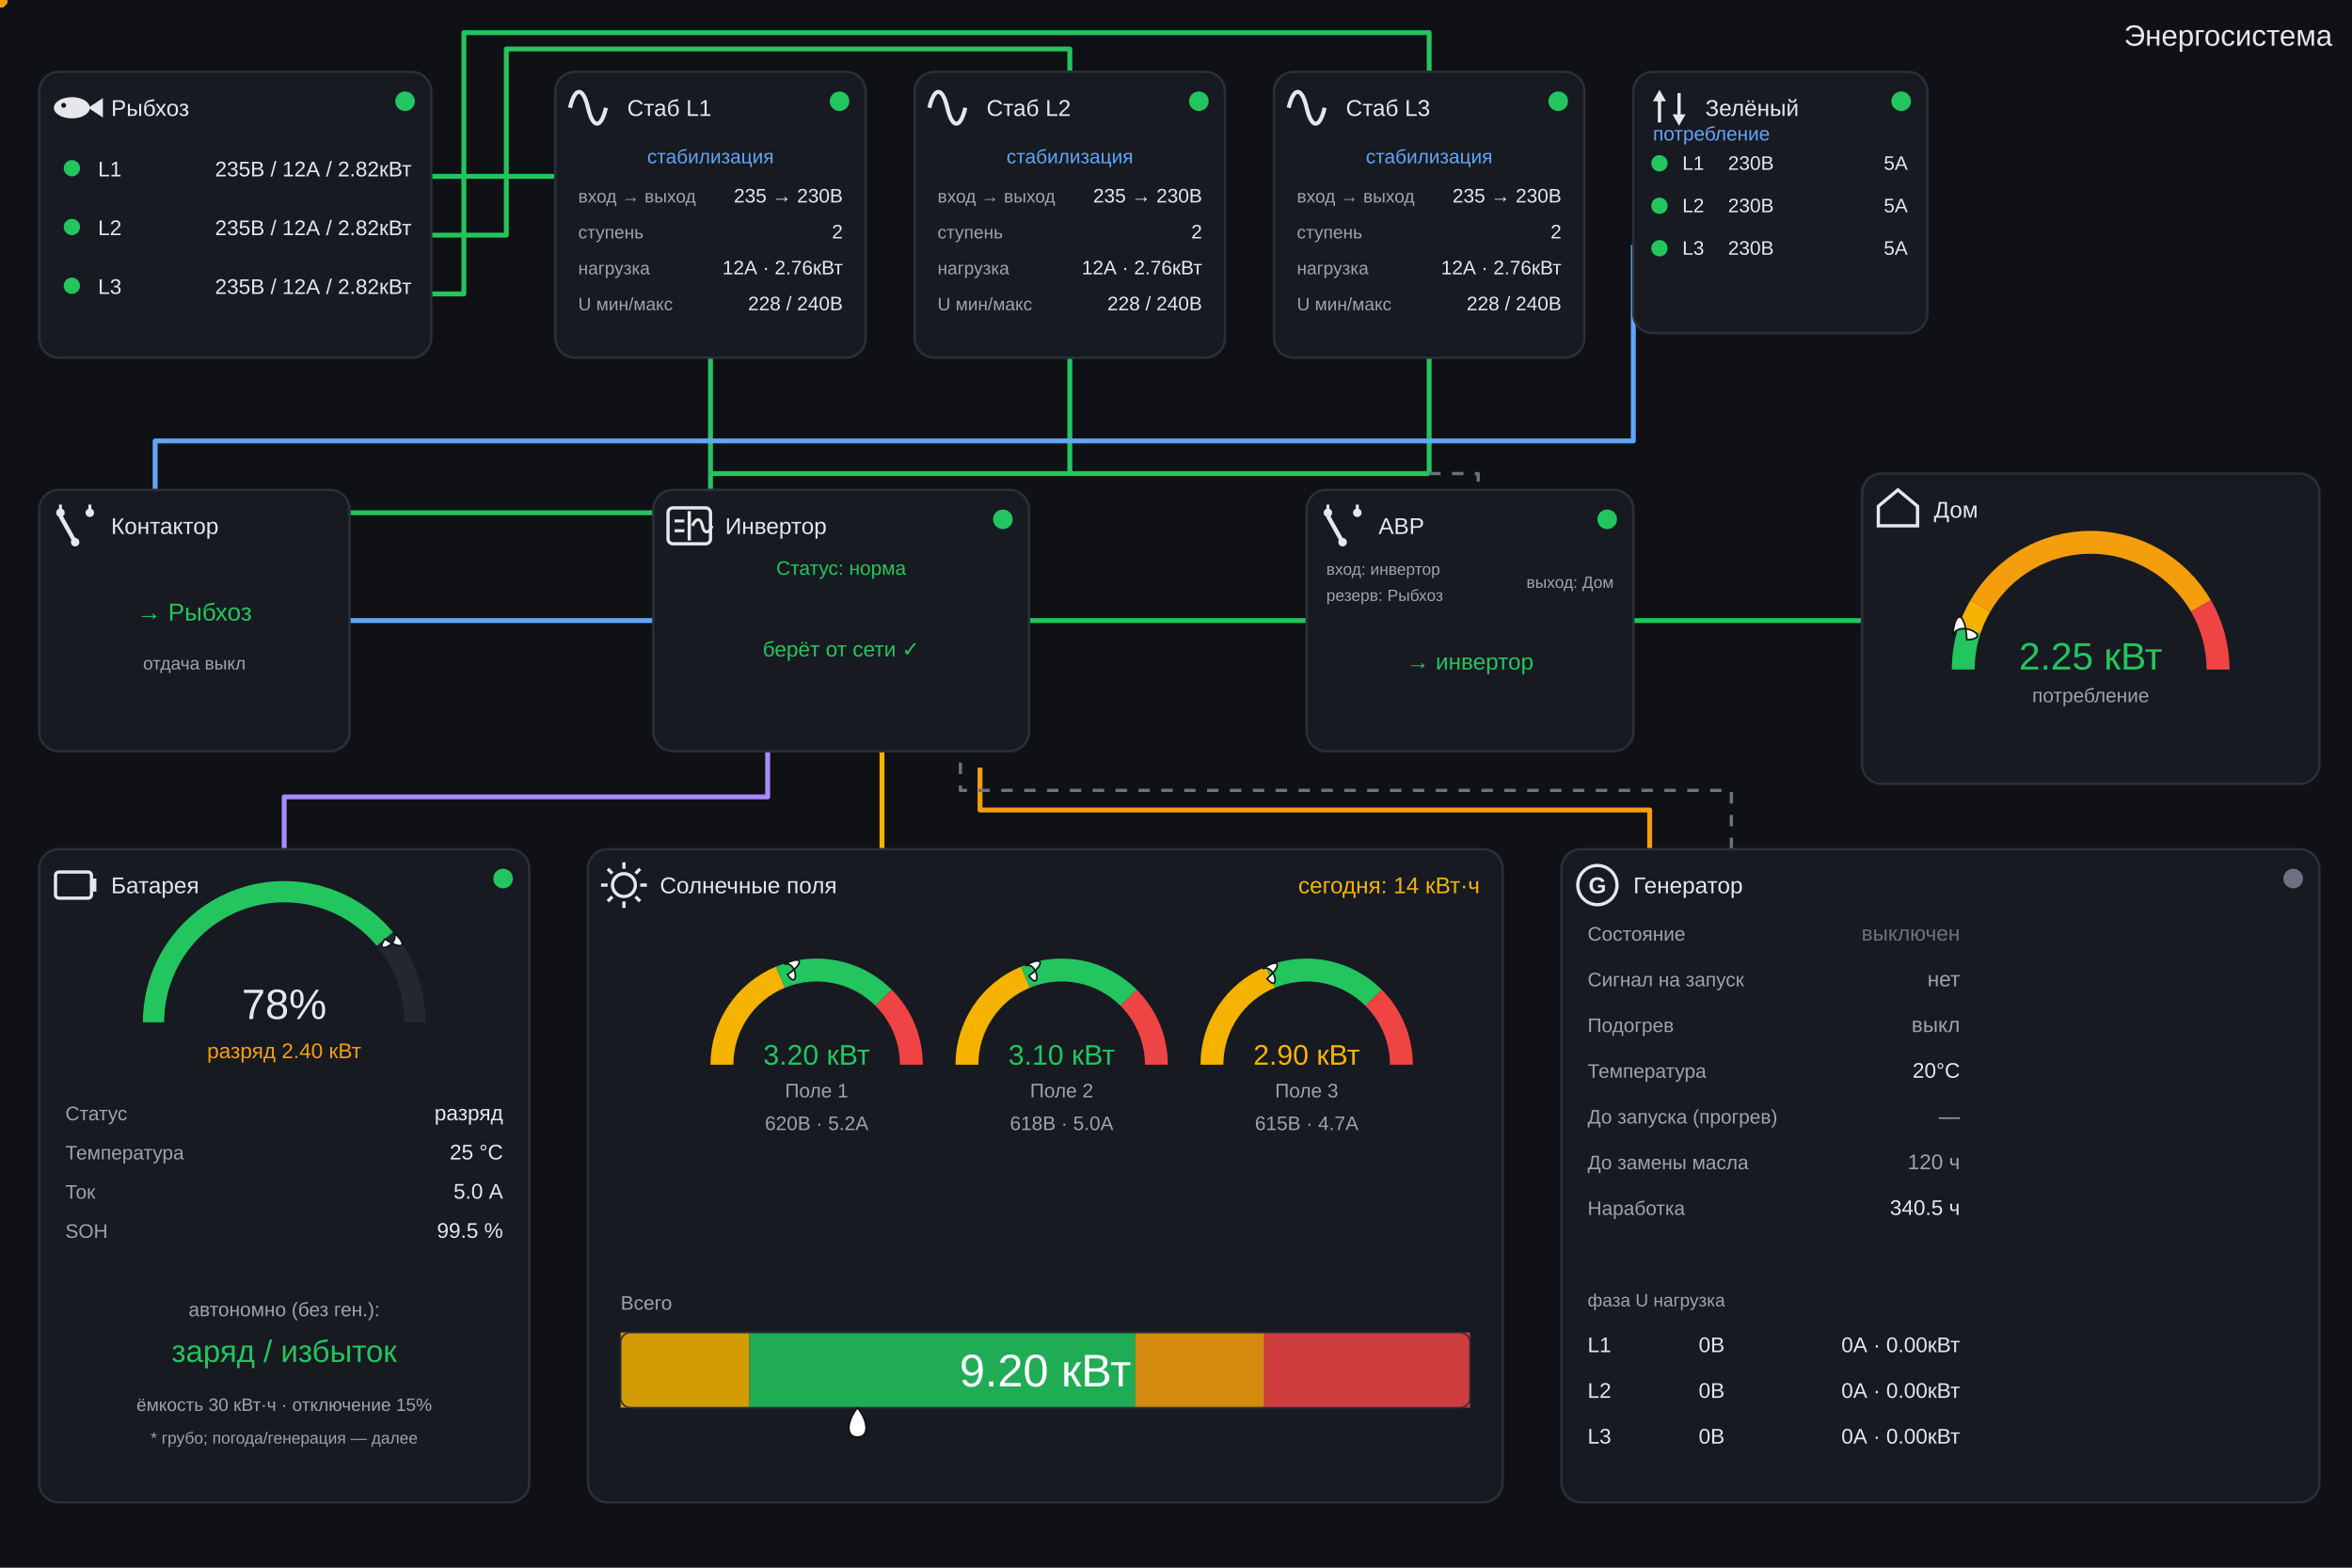
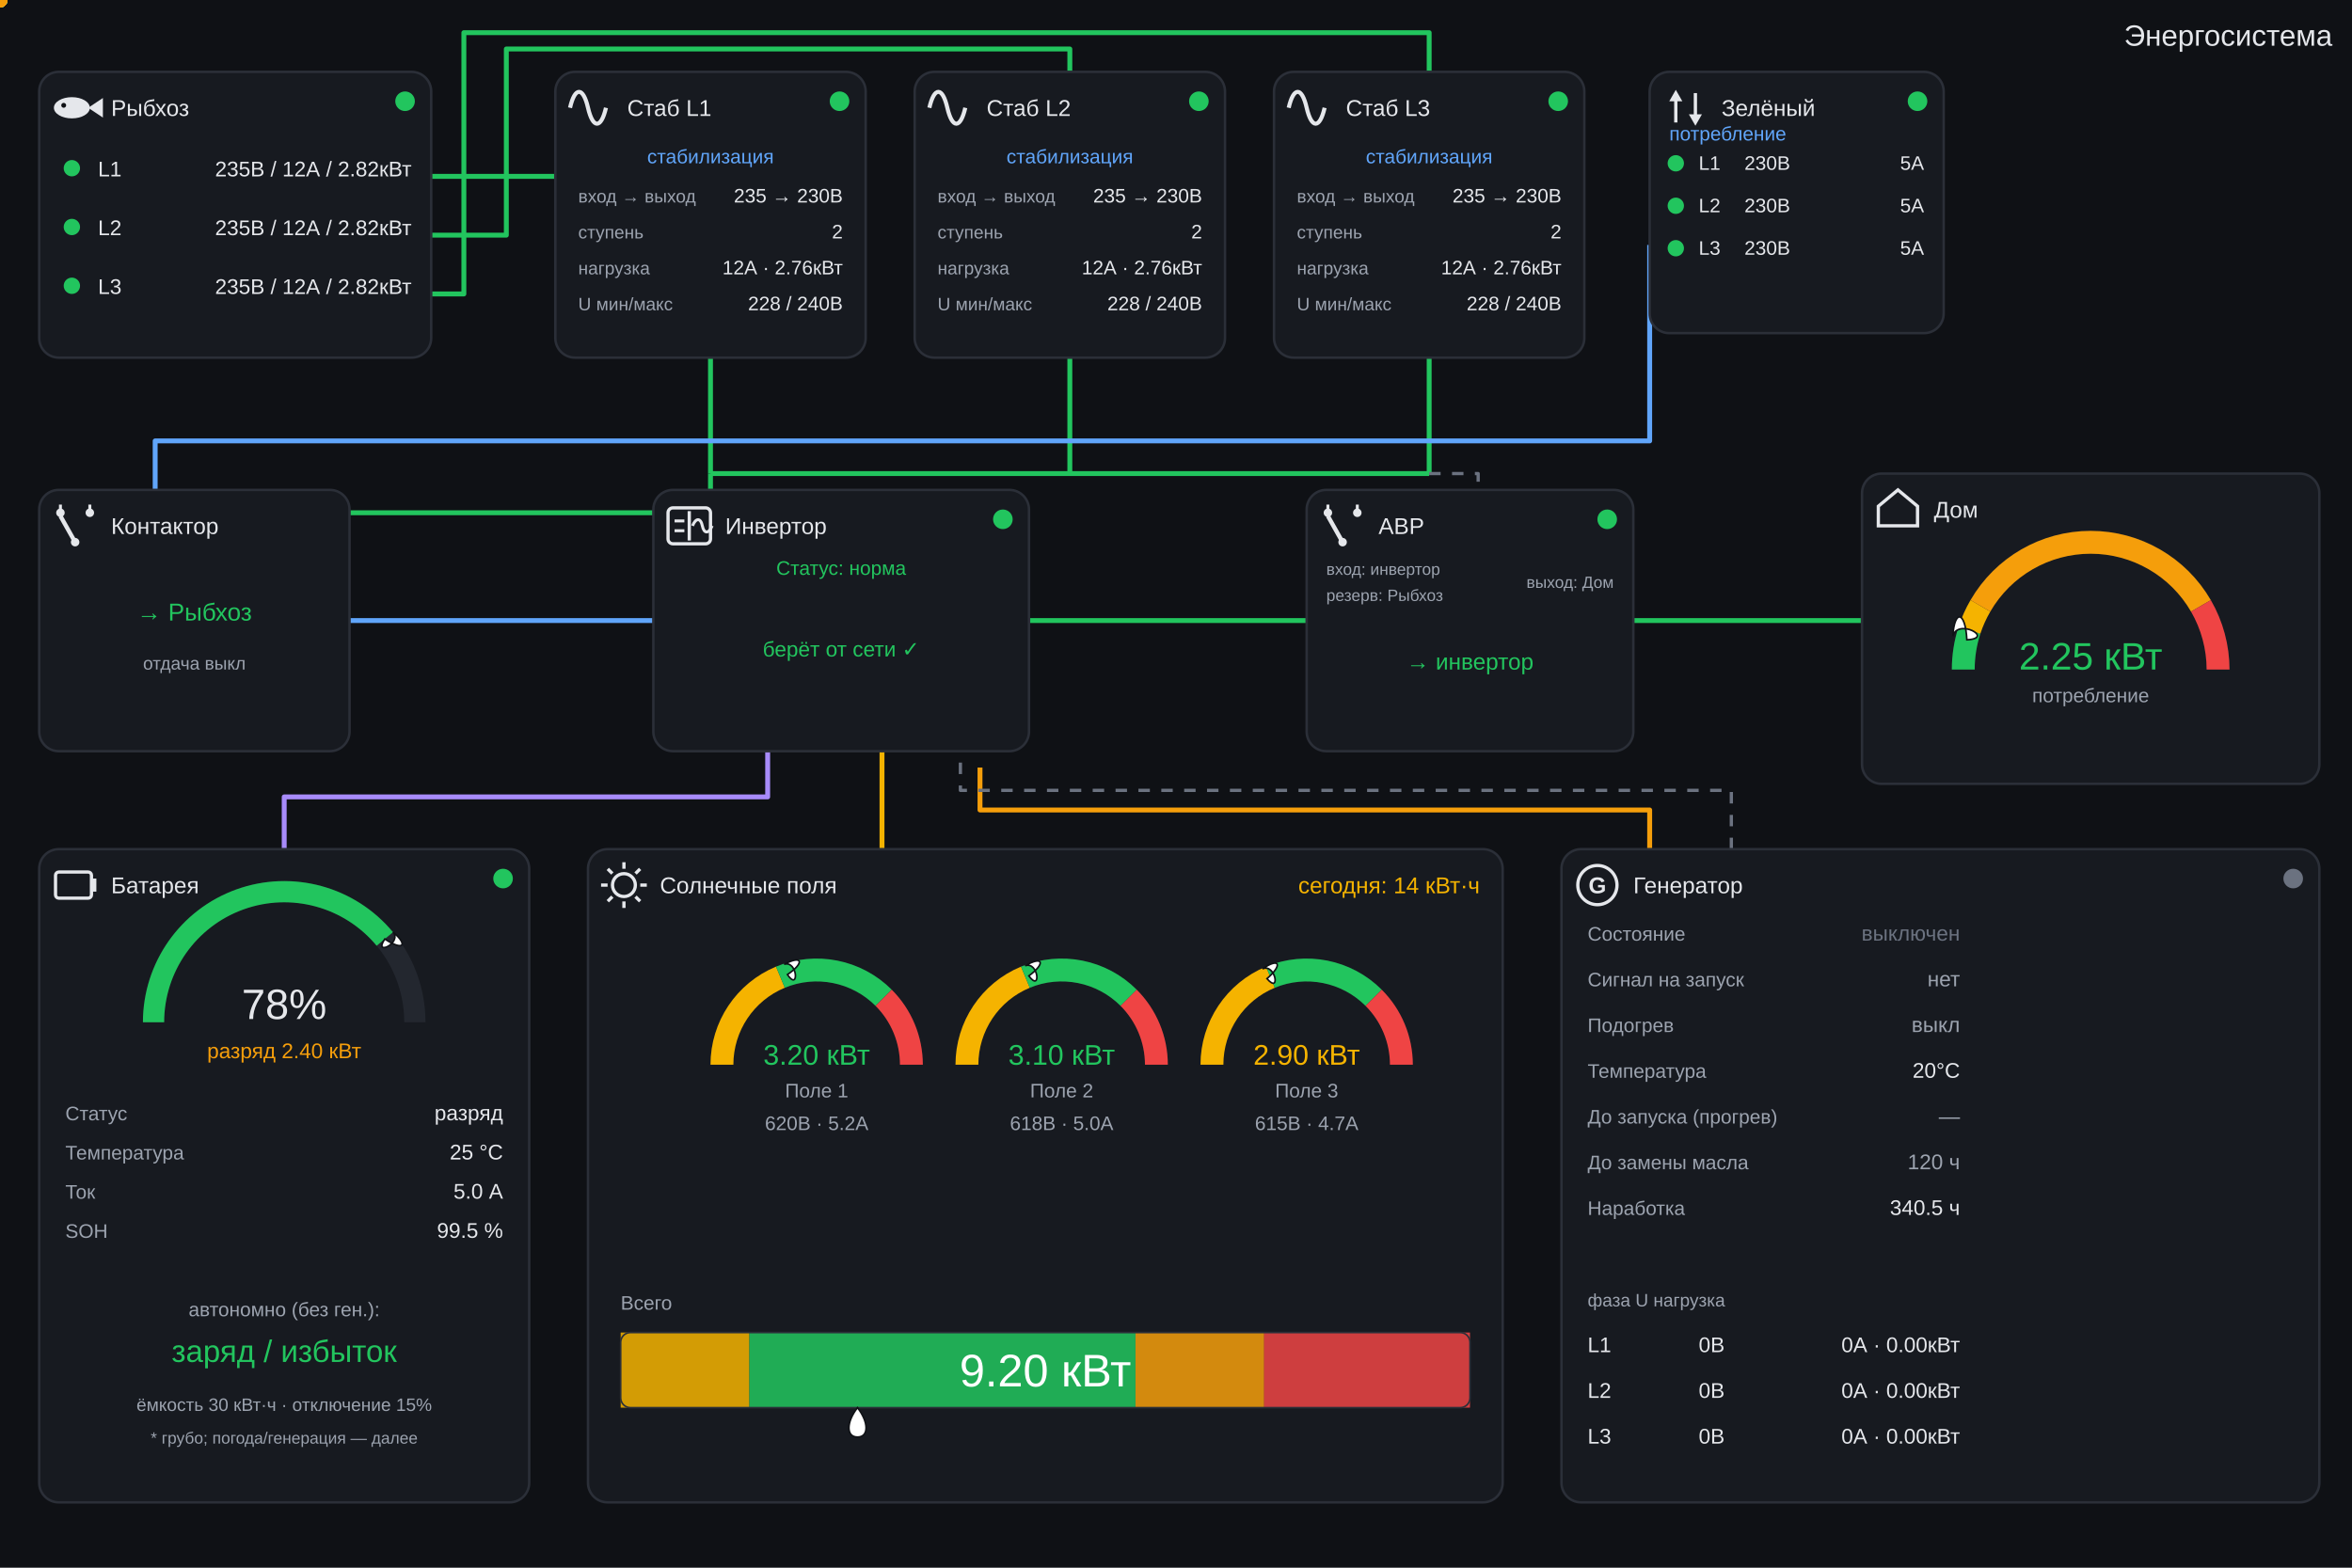
<svg xmlns="http://www.w3.org/2000/svg" viewBox="0 0 1440 960" font-family="Arial,Helvetica,sans-serif">
  <rect x="0" y="0" width="1440" height="960" fill="#0f1115" />
  <text x="1428" y="28" font-size="18" fill="#e5e7eb" text-anchor="end">Энергосистема</text>
  <polyline fill="none" stroke="#22c55e" stroke-width="3" stroke-linejoin="round" points="264,108 340,108 " />
  <circle r="4.5" fill="#22c55e">
    <animateMotion dur="2.36s" repeatCount="indefinite" begin="-0.00s" path="M 264,108 340,108" />
  </circle>
  <circle r="4.5" fill="#22c55e">
    <animateMotion dur="2.36s" repeatCount="indefinite" begin="-0.79s" path="M 264,108 340,108" />
  </circle>
  <circle r="4.5" fill="#22c55e">
    <animateMotion dur="2.36s" repeatCount="indefinite" begin="-1.57s" path="M 264,108 340,108" />
  </circle>
  <polyline fill="none" stroke="#22c55e" stroke-width="3" stroke-linejoin="round" points="264,144 310,144 310,30 655,30 655,44 " />
  <circle r="4.5" fill="#22c55e">
    <animateMotion dur="2.36s" repeatCount="indefinite" begin="-0.00s" path="M 264,144 310,144 310,30 655,30 655,44" />
  </circle>
  <circle r="4.5" fill="#22c55e">
    <animateMotion dur="2.36s" repeatCount="indefinite" begin="-0.79s" path="M 264,144 310,144 310,30 655,30 655,44" />
  </circle>
  <circle r="4.5" fill="#22c55e">
    <animateMotion dur="2.36s" repeatCount="indefinite" begin="-1.57s" path="M 264,144 310,144 310,30 655,30 655,44" />
  </circle>
  <polyline fill="none" stroke="#22c55e" stroke-width="3" stroke-linejoin="round" points="264,180 284,180 284,20 875,20 875,44 " />
  <circle r="4.5" fill="#22c55e">
    <animateMotion dur="2.36s" repeatCount="indefinite" begin="-0.00s" path="M 264,180 284,180 284,20 875,20 875,44" />
  </circle>
  <circle r="4.5" fill="#22c55e">
    <animateMotion dur="2.36s" repeatCount="indefinite" begin="-0.79s" path="M 264,180 284,180 284,20 875,20 875,44" />
  </circle>
  <circle r="4.5" fill="#22c55e">
    <animateMotion dur="2.36s" repeatCount="indefinite" begin="-1.57s" path="M 264,180 284,180 284,20 875,20 875,44" />
  </circle>
  <polyline fill="none" stroke="#22c55e" stroke-width="3" stroke-linejoin="round" points="435,219 435,290 " />
  <circle r="4.5" fill="#22c55e">
    <animateMotion dur="2.24s" repeatCount="indefinite" begin="-0.00s" path="M 435,219 435,290" />
  </circle>
  <circle r="4.5" fill="#22c55e">
    <animateMotion dur="2.24s" repeatCount="indefinite" begin="-0.75s" path="M 435,219 435,290" />
  </circle>
  <circle r="4.5" fill="#22c55e">
    <animateMotion dur="2.24s" repeatCount="indefinite" begin="-1.49s" path="M 435,219 435,290" />
  </circle>
  <polyline fill="none" stroke="#22c55e" stroke-width="3" stroke-linejoin="round" points="655,219 655,290 " />
  <circle r="4.5" fill="#22c55e">
    <animateMotion dur="2.24s" repeatCount="indefinite" begin="-0.00s" path="M 655,219 655,290" />
  </circle>
  <circle r="4.5" fill="#22c55e">
    <animateMotion dur="2.24s" repeatCount="indefinite" begin="-0.75s" path="M 655,219 655,290" />
  </circle>
  <circle r="4.5" fill="#22c55e">
    <animateMotion dur="2.24s" repeatCount="indefinite" begin="-1.49s" path="M 655,219 655,290" />
  </circle>
  <polyline fill="none" stroke="#22c55e" stroke-width="3" stroke-linejoin="round" points="875,219 875,290 " />
  <circle r="4.5" fill="#22c55e">
    <animateMotion dur="2.24s" repeatCount="indefinite" begin="-0.00s" path="M 875,219 875,290" />
  </circle>
  <circle r="4.5" fill="#22c55e">
    <animateMotion dur="2.24s" repeatCount="indefinite" begin="-0.75s" path="M 875,219 875,290" />
  </circle>
  <circle r="4.5" fill="#22c55e">
    <animateMotion dur="2.24s" repeatCount="indefinite" begin="-1.49s" path="M 875,219 875,290" />
  </circle>
  <polyline fill="none" stroke="#22c55e" stroke-width="3" stroke-linejoin="round" points="435,290 875,290 " />
  <polyline fill="none" stroke="#22c55e" stroke-width="3" stroke-linejoin="round" points="435,290 435,314 119,314 119,300 " />
  <circle r="4.5" fill="#22c55e">
    <animateMotion dur="2.24s" repeatCount="indefinite" begin="-0.00s" path="M 435,290 435,314 119,314 119,300" />
  </circle>
  <circle r="4.5" fill="#22c55e">
    <animateMotion dur="2.24s" repeatCount="indefinite" begin="-0.75s" path="M 435,290 435,314 119,314 119,300" />
  </circle>
  <circle r="4.5" fill="#22c55e">
    <animateMotion dur="2.24s" repeatCount="indefinite" begin="-1.49s" path="M 435,290 435,314 119,314 119,300" />
  </circle>
  <polyline fill="none" stroke="#6b7280" stroke-width="2" stroke-linejoin="round" stroke-dasharray="7 7" points="875,290 905,290 905,300 " />
-   <polyline fill="none" stroke="#60a5fa" stroke-width="3" stroke-linejoin="round" points="1000,150 1000,270 95,270 95,300 " />
-   <circle r="4.5" fill="#60a5fa">
-     <animateMotion dur="2.36s" repeatCount="indefinite" begin="-0.00s" path="M 1000,150 1000,270 95,270 95,300" />
-   </circle>
-   <circle r="4.5" fill="#60a5fa">
-     <animateMotion dur="2.36s" repeatCount="indefinite" begin="-0.79s" path="M 1000,150 1000,270 95,270 95,300" />
-   </circle>
-   <circle r="4.5" fill="#60a5fa">
-     <animateMotion dur="2.36s" repeatCount="indefinite" begin="-1.57s" path="M 1000,150 1000,270 95,270 95,300" />
+   <polyline fill="none" stroke="#60a5fa" stroke-width="3" stroke-linejoin="round" points="1010,150 1010,270 95,270 95,300 " />
+   <circle r="4.5" fill="#60a5fa">
+     <animateMotion dur="2.36s" repeatCount="indefinite" begin="-0.00s" path="M 1010,150 1010,270 95,270 95,300" />
+   </circle>
+   <circle r="4.5" fill="#60a5fa">
+     <animateMotion dur="2.36s" repeatCount="indefinite" begin="-0.79s" path="M 1010,150 1010,270 95,270 95,300" />
+   </circle>
+   <circle r="4.5" fill="#60a5fa">
+     <animateMotion dur="2.36s" repeatCount="indefinite" begin="-1.57s" path="M 1010,150 1010,270 95,270 95,300" />
  </circle>
  <polyline fill="none" stroke="#60a5fa" stroke-width="3" stroke-linejoin="round" points="214,380 400,380 " />
  <circle r="4.5" fill="#60a5fa">
    <animateMotion dur="2.36s" repeatCount="indefinite" begin="-0.00s" path="M 214,380 400,380" />
  </circle>
  <circle r="4.5" fill="#60a5fa">
    <animateMotion dur="2.36s" repeatCount="indefinite" begin="-0.79s" path="M 214,380 400,380" />
  </circle>
  <circle r="4.5" fill="#60a5fa">
    <animateMotion dur="2.36s" repeatCount="indefinite" begin="-1.57s" path="M 214,380 400,380" />
  </circle>
  <polyline fill="none" stroke="#22c55e" stroke-width="3" stroke-linejoin="round" points="630,380 800,380 " />
  <circle r="4.5" fill="#22c55e">
    <animateMotion dur="2.12s" repeatCount="indefinite" begin="-0.00s" path="M 630,380 800,380" />
  </circle>
  <circle r="4.5" fill="#22c55e">
    <animateMotion dur="2.12s" repeatCount="indefinite" begin="-0.71s" path="M 630,380 800,380" />
  </circle>
  <circle r="4.5" fill="#22c55e">
    <animateMotion dur="2.12s" repeatCount="indefinite" begin="-1.41s" path="M 630,380 800,380" />
  </circle>
  <polyline fill="none" stroke="#22c55e" stroke-width="3" stroke-linejoin="round" points="1000,380 1140,380 " />
  <circle r="4.5" fill="#22c55e">
    <animateMotion dur="2.24s" repeatCount="indefinite" begin="-0.00s" path="M 1000,380 1140,380" />
  </circle>
  <circle r="4.5" fill="#22c55e">
    <animateMotion dur="2.24s" repeatCount="indefinite" begin="-0.75s" path="M 1000,380 1140,380" />
  </circle>
  <circle r="4.5" fill="#22c55e">
    <animateMotion dur="2.24s" repeatCount="indefinite" begin="-1.49s" path="M 1000,380 1140,380" />
  </circle>
  <polyline fill="none" stroke="#a78bfa" stroke-width="3" stroke-linejoin="round" points="174,520 174,488 470,488 470,460 " />
  <circle r="4.5" fill="#a78bfa">
    <animateMotion dur="2.31s" repeatCount="indefinite" begin="-0.00s" path="M 174,520 174,488 470,488 470,460" />
  </circle>
  <circle r="4.5" fill="#a78bfa">
    <animateMotion dur="2.31s" repeatCount="indefinite" begin="-0.77s" path="M 174,520 174,488 470,488 470,460" />
  </circle>
  <circle r="4.5" fill="#a78bfa">
    <animateMotion dur="2.31s" repeatCount="indefinite" begin="-1.54s" path="M 174,520 174,488 470,488 470,460" />
  </circle>
  <polyline fill="none" stroke="#f5b300" stroke-width="3" stroke-linejoin="round" points="540,520 540,460 " />
  <circle r="4.5" fill="#f5b300">
    <animateMotion dur="1.50s" repeatCount="indefinite" begin="-0.00s" path="M 540,520 540,460" />
  </circle>
  <circle r="4.5" fill="#f5b300">
    <animateMotion dur="1.50s" repeatCount="indefinite" begin="-0.50s" path="M 540,520 540,460" />
  </circle>
  <circle r="4.5" fill="#f5b300">
    <animateMotion dur="1.50s" repeatCount="indefinite" begin="-1.00s" path="M 540,520 540,460" />
  </circle>
  <polyline fill="none" stroke="#f59e0b" stroke-width="3" stroke-linejoin="round" points="1010,520 1010,496 600,496 600,470 " />
  <circle r="4.5" fill="#f59e0b">
    <animateMotion dur="2.48s" repeatCount="indefinite" begin="-0.00s" path="M 1010,520 1010,496 600,496 600,470" />
  </circle>
  <circle r="4.5" fill="#f59e0b">
    <animateMotion dur="2.48s" repeatCount="indefinite" begin="-0.83s" path="M 1010,520 1010,496 600,496 600,470" />
  </circle>
  <circle r="4.5" fill="#f59e0b">
    <animateMotion dur="2.48s" repeatCount="indefinite" begin="-1.65s" path="M 1010,520 1010,496 600,496 600,470" />
  </circle>
  <polyline fill="none" stroke="#6b7280" stroke-width="2" stroke-linejoin="round" stroke-dasharray="7 7" points="1060,520 1060,484 588,484 588,460 " />
  <rect x="24" y="44" width="240" height="175" rx="12" fill="#171a20" stroke="#2b2f38" stroke-width="1.5" />
  <g fill="#e5e7eb">
    <ellipse cx="44" cy="66" rx="11" ry="6.5" />
    <polygon points="54,66 63,60 63,72" />
  </g>
  <circle cx="39" cy="64.5" r="1.5" fill="#0f1115" />
  <text x="68" y="71" font-size="14" fill="#e5e7eb" text-anchor="start">Рыбхоз</text>
  <circle cx="248" cy="62" r="6" fill="#22c55e" />
  <circle cx="44" cy="103" r="5" fill="#22c55e" />
  <text x="60" y="108" font-size="13" fill="#e5e7eb" text-anchor="start">L1</text>
  <text x="252" y="108" font-size="13" fill="#e5e7eb" text-anchor="end">235В / 12А / 2.82кВт</text>
  <circle cx="44" cy="139" r="5" fill="#22c55e" />
  <text x="60" y="144" font-size="13" fill="#e5e7eb" text-anchor="start">L2</text>
  <text x="252" y="144" font-size="13" fill="#e5e7eb" text-anchor="end">235В / 12А / 2.82кВт</text>
  <circle cx="44" cy="175" r="5" fill="#22c55e" />
  <text x="60" y="180" font-size="13" fill="#e5e7eb" text-anchor="start">L3</text>
  <text x="252" y="180" font-size="13" fill="#e5e7eb" text-anchor="end">235В / 12А / 2.82кВт</text>
  <rect x="340" y="44" width="190" height="175" rx="12" fill="#171a20" stroke="#2b2f38" stroke-width="1.5" />
  <path d="M 349 66 c 3,-13 8,-13 11,0 c 3,13 8,13 11,0" fill="none" stroke="#e5e7eb" stroke-width="2.5" />
  <text x="384" y="71" font-size="14" fill="#e5e7eb" text-anchor="start">Стаб L1</text>
  <circle cx="514" cy="62" r="6" fill="#22c55e" />
  <text x="435" y="100" font-size="12" fill="#60a5fa" text-anchor="middle">стабилизация</text>
  <text x="354" y="124" font-size="11" fill="#9ca3af" text-anchor="start">вход → выход</text>
  <text x="516" y="124" font-size="12" fill="#e5e7eb" text-anchor="end">235 → 230В</text>
  <text x="354" y="146" font-size="11" fill="#9ca3af" text-anchor="start">ступень</text>
  <text x="516" y="146" font-size="12" fill="#e5e7eb" text-anchor="end">2</text>
  <text x="354" y="168" font-size="11" fill="#9ca3af" text-anchor="start">нагрузка</text>
  <text x="516" y="168" font-size="12" fill="#e5e7eb" text-anchor="end">12А · 2.76кВт</text>
  <text x="354" y="190" font-size="11" fill="#9ca3af" text-anchor="start">U мин/макс</text>
  <text x="516" y="190" font-size="12" fill="#e5e7eb" text-anchor="end">228 / 240В</text>
  <rect x="560" y="44" width="190" height="175" rx="12" fill="#171a20" stroke="#2b2f38" stroke-width="1.5" />
  <path d="M 569 66 c 3,-13 8,-13 11,0 c 3,13 8,13 11,0" fill="none" stroke="#e5e7eb" stroke-width="2.5" />
  <text x="604" y="71" font-size="14" fill="#e5e7eb" text-anchor="start">Стаб L2</text>
  <circle cx="734" cy="62" r="6" fill="#22c55e" />
  <text x="655" y="100" font-size="12" fill="#60a5fa" text-anchor="middle">стабилизация</text>
  <text x="574" y="124" font-size="11" fill="#9ca3af" text-anchor="start">вход → выход</text>
  <text x="736" y="124" font-size="12" fill="#e5e7eb" text-anchor="end">235 → 230В</text>
  <text x="574" y="146" font-size="11" fill="#9ca3af" text-anchor="start">ступень</text>
  <text x="736" y="146" font-size="12" fill="#e5e7eb" text-anchor="end">2</text>
  <text x="574" y="168" font-size="11" fill="#9ca3af" text-anchor="start">нагрузка</text>
  <text x="736" y="168" font-size="12" fill="#e5e7eb" text-anchor="end">12А · 2.76кВт</text>
  <text x="574" y="190" font-size="11" fill="#9ca3af" text-anchor="start">U мин/макс</text>
  <text x="736" y="190" font-size="12" fill="#e5e7eb" text-anchor="end">228 / 240В</text>
  <rect x="780" y="44" width="190" height="175" rx="12" fill="#171a20" stroke="#2b2f38" stroke-width="1.5" />
  <path d="M 789 66 c 3,-13 8,-13 11,0 c 3,13 8,13 11,0" fill="none" stroke="#e5e7eb" stroke-width="2.5" />
  <text x="824" y="71" font-size="14" fill="#e5e7eb" text-anchor="start">Стаб L3</text>
  <circle cx="954" cy="62" r="6" fill="#22c55e" />
  <text x="875" y="100" font-size="12" fill="#60a5fa" text-anchor="middle">стабилизация</text>
  <text x="794" y="124" font-size="11" fill="#9ca3af" text-anchor="start">вход → выход</text>
  <text x="956" y="124" font-size="12" fill="#e5e7eb" text-anchor="end">235 → 230В</text>
  <text x="794" y="146" font-size="11" fill="#9ca3af" text-anchor="start">ступень</text>
  <text x="956" y="146" font-size="12" fill="#e5e7eb" text-anchor="end">2</text>
  <text x="794" y="168" font-size="11" fill="#9ca3af" text-anchor="start">нагрузка</text>
  <text x="956" y="168" font-size="12" fill="#e5e7eb" text-anchor="end">12А · 2.76кВт</text>
  <text x="794" y="190" font-size="11" fill="#9ca3af" text-anchor="start">U мин/макс</text>
  <text x="956" y="190" font-size="12" fill="#e5e7eb" text-anchor="end">228 / 240В</text>
-   <rect x="1000" y="44" width="180" height="160" rx="12" fill="#171a20" stroke="#2b2f38" stroke-width="1.5" />
-   <line x1="1016" y1="75" x2="1016" y2="60" stroke="#e5e7eb" stroke-width="2" />
-   <polygon points="1016,55 1012,62 1020,62" fill="#e5e7eb" />
-   <line x1="1028" y1="57" x2="1028" y2="72" stroke="#e5e7eb" stroke-width="2" />
-   <polygon points="1028,77 1032,70 1024,70" fill="#e5e7eb" />
-   <text x="1044" y="71" font-size="14" fill="#e5e7eb" text-anchor="start">Зелёный</text>
-   <circle cx="1164" cy="62" r="6" fill="#22c55e" />
-   <text x="1012" y="86" font-size="12" fill="#60a5fa" text-anchor="start">потребление</text>
-   <circle cx="1016" cy="100" r="5" fill="#22c55e" />
-   <text x="1030" y="104" font-size="12" fill="#e5e7eb" text-anchor="start">L1</text>
-   <text x="1058" y="104" font-size="12" fill="#e5e7eb" text-anchor="start">230В</text>
-   <text x="1168" y="104" font-size="12" fill="#e5e7eb" text-anchor="end">5А</text>
-   <circle cx="1016" cy="126" r="5" fill="#22c55e" />
-   <text x="1030" y="130" font-size="12" fill="#e5e7eb" text-anchor="start">L2</text>
-   <text x="1058" y="130" font-size="12" fill="#e5e7eb" text-anchor="start">230В</text>
-   <text x="1168" y="130" font-size="12" fill="#e5e7eb" text-anchor="end">5А</text>
-   <circle cx="1016" cy="152" r="5" fill="#22c55e" />
-   <text x="1030" y="156" font-size="12" fill="#e5e7eb" text-anchor="start">L3</text>
-   <text x="1058" y="156" font-size="12" fill="#e5e7eb" text-anchor="start">230В</text>
-   <text x="1168" y="156" font-size="12" fill="#e5e7eb" text-anchor="end">5А</text>
+   <rect x="1010" y="44" width="180" height="160" rx="12" fill="#171a20" stroke="#2b2f38" stroke-width="1.5" />
+   <line x1="1026" y1="75" x2="1026" y2="60" stroke="#e5e7eb" stroke-width="2" />
+   <polygon points="1026,55 1022,62 1030,62" fill="#e5e7eb" />
+   <line x1="1038" y1="57" x2="1038" y2="72" stroke="#e5e7eb" stroke-width="2" />
+   <polygon points="1038,77 1042,70 1034,70" fill="#e5e7eb" />
+   <text x="1054" y="71" font-size="14" fill="#e5e7eb" text-anchor="start">Зелёный</text>
+   <circle cx="1174" cy="62" r="6" fill="#22c55e" />
+   <text x="1022" y="86" font-size="12" fill="#60a5fa" text-anchor="start">потребление</text>
+   <circle cx="1026" cy="100" r="5" fill="#22c55e" />
+   <text x="1040" y="104" font-size="12" fill="#e5e7eb" text-anchor="start">L1</text>
+   <text x="1068" y="104" font-size="12" fill="#e5e7eb" text-anchor="start">230В</text>
+   <text x="1178" y="104" font-size="12" fill="#e5e7eb" text-anchor="end">5А</text>
+   <circle cx="1026" cy="126" r="5" fill="#22c55e" />
+   <text x="1040" y="130" font-size="12" fill="#e5e7eb" text-anchor="start">L2</text>
+   <text x="1068" y="130" font-size="12" fill="#e5e7eb" text-anchor="start">230В</text>
+   <text x="1178" y="130" font-size="12" fill="#e5e7eb" text-anchor="end">5А</text>
+   <circle cx="1026" cy="152" r="5" fill="#22c55e" />
+   <text x="1040" y="156" font-size="12" fill="#e5e7eb" text-anchor="start">L3</text>
+   <text x="1068" y="156" font-size="12" fill="#e5e7eb" text-anchor="start">230В</text>
+   <text x="1178" y="156" font-size="12" fill="#e5e7eb" text-anchor="end">5А</text>
  <rect x="24" y="300" width="190" height="160" rx="12" fill="#171a20" stroke="#2b2f38" stroke-width="1.5" />
  <circle cx="37" cy="314" r="2.6" fill="#e5e7eb" />
  <circle cx="55" cy="314" r="2.6" fill="#e5e7eb" />
  <circle cx="46" cy="332" r="2.6" fill="#e5e7eb" />
  <line x1="37" y1="314" x2="37" y2="309" stroke="#e5e7eb" stroke-width="1.8" />
  <line x1="55" y1="314" x2="55" y2="309" stroke="#e5e7eb" stroke-width="1.8" />
  <line x1="46" y1="332" x2="37" y2="316" stroke="#e5e7eb" stroke-width="2.6" />
  <text x="68" y="327" font-size="14" fill="#e5e7eb" text-anchor="start">Контактор</text>
  <text x="119" y="380" font-size="15" fill="#22c55e" text-anchor="middle">→ Рыбхоз</text>
  <text x="119" y="410" font-size="11" fill="#9ca3af" text-anchor="middle">отдача выкл</text>
  <rect x="400" y="300" width="230" height="160" rx="12" fill="#171a20" stroke="#2b2f38" stroke-width="1.5" />
  <rect x="409" y="311" width="26" height="22" rx="3" fill="none" stroke="#e5e7eb" stroke-width="2" />
  <line x1="422" y1="313" x2="422" y2="331" stroke="#e5e7eb" stroke-width="2" />
  <path d="M 424 322 c 2,-5 5,-5 6,0 c 1,5 4,5 6,0" fill="none" stroke="#e5e7eb" stroke-width="1.8" />
  <line x1="413" y1="319" x2="419" y2="319" stroke="#e5e7eb" stroke-width="1.8" />
  <line x1="413" y1="325" x2="419" y2="325" stroke="#e5e7eb" stroke-width="1.8" />
  <text x="444" y="327" font-size="14" fill="#e5e7eb" text-anchor="start">Инвертор</text>
  <circle cx="614" cy="318" r="6" fill="#22c55e" />
  <text x="515" y="352" font-size="12" fill="#22c55e" text-anchor="middle">Статус: норма</text>
  <text x="515" y="402" font-size="13" fill="#22c55e" text-anchor="middle">берёт от сети ✓</text>
  <rect x="800" y="300" width="200" height="160" rx="12" fill="#171a20" stroke="#2b2f38" stroke-width="1.5" />
  <circle cx="813" cy="314" r="2.6" fill="#e5e7eb" />
  <circle cx="831" cy="314" r="2.6" fill="#e5e7eb" />
  <circle cx="822" cy="332" r="2.6" fill="#e5e7eb" />
  <line x1="813" y1="314" x2="813" y2="309" stroke="#e5e7eb" stroke-width="1.8" />
  <line x1="831" y1="314" x2="831" y2="309" stroke="#e5e7eb" stroke-width="1.8" />
  <line x1="822" y1="332" x2="813" y2="316" stroke="#e5e7eb" stroke-width="2.6" />
  <text x="844" y="327" font-size="14" fill="#e5e7eb" text-anchor="start">АВР</text>
  <circle cx="984" cy="318" r="6" fill="#22c55e" />
  <text x="812" y="352" font-size="10" fill="#9ca3af" text-anchor="start">вход: инвертор</text>
  <text x="812" y="368" font-size="10" fill="#9ca3af" text-anchor="start">резерв: Рыбхоз</text>
  <text x="988" y="360" font-size="10" fill="#9ca3af" text-anchor="end">выход: Дом</text>
  <text x="900" y="410" font-size="14" fill="#22c55e" text-anchor="middle">→ инвертор</text>
  <rect x="1140" y="290" width="280" height="190" rx="12" fill="#171a20" stroke="#2b2f38" stroke-width="1.5" />
  <path d="M 1150 322 L 1150 310 L 1162 300 L 1174 310 L 1174 322 Z" fill="none" stroke="#e5e7eb" stroke-width="2" />
  <text x="1184" y="317" font-size="14" fill="#e5e7eb" text-anchor="start">Дом</text>
  <path fill="none" stroke="#23272f" stroke-width="14" stroke-linecap="butt" d="M 1202.0 410.0 A 78 78 0 0 1 1358.0 410.0" />
  <path fill="none" stroke="#22c55e" stroke-width="14" stroke-linecap="butt" d="M 1202.0 410.0 A 78 78 0 0 1 1205.8 385.9" />
  <path fill="none" stroke="#f5b300" stroke-width="14" stroke-linecap="butt" d="M 1205.8 385.9 A 78 78 0 0 1 1212.5 371.0" />
  <path fill="none" stroke="#f59e0b" stroke-width="14" stroke-linecap="butt" d="M 1212.5 371.0 A 78 78 0 0 1 1347.5 371.0" />
  <path fill="none" stroke="#ef4444" stroke-width="14" stroke-linecap="butt" d="M 1347.5 371.0 A 78 78 0 0 1 1358.0 410.0" />
  <g transform="translate(1204.2,391.8) rotate(-76.5)">
    <path d="M 0,-8.9 C 11.8,-8.9 4.9,16.8 0,0.0 C 16.8,-4.9 16.8,-11.8 0,-8.9 Z" fill="#ffffff" stroke="#0f1115" stroke-width="1" />
  </g>
  <text x="1280" y="410" font-size="23.4" fill="#22c55e" text-anchor="middle">2.25 кВт</text>
  <text x="1280" y="430" font-size="12" fill="#9ca3af" text-anchor="middle">потребление</text>
  <rect x="24" y="520" width="300" height="400" rx="12" fill="#171a20" stroke="#2b2f38" stroke-width="1.5" />
  <rect x="34" y="534" width="22" height="16" rx="2" fill="none" stroke="#e5e7eb" stroke-width="2" />
  <rect x="56" y="538" width="3" height="8" fill="#e5e7eb" />
  <text x="68" y="547" font-size="14" fill="#e5e7eb" text-anchor="start">Батарея</text>
  <circle cx="308" cy="538" r="6" fill="#22c55e" />
  <path fill="none" stroke="#23272f" stroke-width="13" stroke-linecap="butt" d="M 94.0 626.0 A 80 80 0 0 1 254.0 626.0" />
  <path fill="none" stroke="#22c55e" stroke-width="13" stroke-linecap="butt" d="M 94.0 626.0 A 80 80 0 0 1 235.6 575.0" />
  <g transform="translate(235.6,575.0) rotate(50.4)">
    <path d="M 0,-6.6 C 8.8,-6.6 3.7,12.6 0,0.0 C 12.6,-3.7 12.6,-8.8 0,-6.6 Z" fill="#ffffff" stroke="#0f1115" stroke-width="1" />
  </g>
  <text x="174" y="624" font-size="26" fill="#e5e7eb" text-anchor="middle">78%</text>
  <text x="174" y="648" font-size="13" fill="#f59e0b" text-anchor="middle">разряд 2.40 кВт</text>
  <text x="40" y="686" font-size="12" fill="#9ca3af" text-anchor="start">Статус</text>
  <text x="308" y="686" font-size="13" fill="#e5e7eb" text-anchor="end">разряд</text>
  <text x="40" y="710" font-size="12" fill="#9ca3af" text-anchor="start">Температура</text>
  <text x="308" y="710" font-size="13" fill="#e5e7eb" text-anchor="end">25 °C</text>
  <text x="40" y="734" font-size="12" fill="#9ca3af" text-anchor="start">Ток</text>
  <text x="308" y="734" font-size="13" fill="#e5e7eb" text-anchor="end">5.0 А</text>
  <text x="40" y="758" font-size="12" fill="#9ca3af" text-anchor="start">SOH</text>
  <text x="308" y="758" font-size="13" fill="#e5e7eb" text-anchor="end">99.5 %</text>
  <text x="174" y="806" font-size="12" fill="#9ca3af" text-anchor="middle">автономно (без ген.):</text>
  <text x="174" y="834" font-size="19" fill="#22c55e" text-anchor="middle">заряд / избыток</text>
  <text x="174" y="864" font-size="11" fill="#9ca3af" text-anchor="middle">ёмкость 30 кВт·ч · отключение 15%</text>
  <text x="174" y="884" font-size="10" fill="#9ca3af" text-anchor="middle">* грубо; погода/генерация — далее</text>
  <rect x="360" y="520" width="560" height="400" rx="12" fill="#171a20" stroke="#2b2f38" stroke-width="1.5" />
  <circle cx="382" cy="542" r="7" fill="none" stroke="#e5e7eb" stroke-width="2" />
  <line x1="392.0" y1="542.0" x2="396.0" y2="542.0" stroke="#e5e7eb" stroke-width="2" />
  <line x1="389.1" y1="534.9" x2="391.9" y2="532.1" stroke="#e5e7eb" stroke-width="2" />
  <line x1="382.0" y1="532.0" x2="382.0" y2="528.0" stroke="#e5e7eb" stroke-width="2" />
  <line x1="374.9" y1="534.9" x2="372.1" y2="532.1" stroke="#e5e7eb" stroke-width="2" />
  <line x1="372.0" y1="542.0" x2="368.0" y2="542.0" stroke="#e5e7eb" stroke-width="2" />
  <line x1="374.9" y1="549.1" x2="372.1" y2="551.9" stroke="#e5e7eb" stroke-width="2" />
  <line x1="382.0" y1="552.0" x2="382.0" y2="556.0" stroke="#e5e7eb" stroke-width="2" />
  <line x1="389.1" y1="549.1" x2="391.9" y2="551.9" stroke="#e5e7eb" stroke-width="2" />
  <text x="404" y="547" font-size="14" fill="#e5e7eb" text-anchor="start">Солнечные поля</text>
  <text x="906" y="547" font-size="14" fill="#f5b300" text-anchor="end">сегодня: 14 кВт·ч</text>
  <path fill="none" stroke="#23272f" stroke-width="14" stroke-linecap="butt" d="M 442.0 652.0 A 58 58 0 0 1 558.0 652.0" />
  <path fill="none" stroke="#f5b300" stroke-width="14" stroke-linecap="butt" d="M 442.0 652.0 A 58 58 0 0 1 477.8 598.4" />
  <path fill="none" stroke="#22c55e" stroke-width="14" stroke-linecap="butt" d="M 477.8 598.4 A 58 58 0 0 1 541.0 611.0" />
  <path fill="none" stroke="#ef4444" stroke-width="14" stroke-linecap="butt" d="M 541.0 611.0 A 58 58 0 0 1 558.0 652.0" />
  <g transform="translate(482.1,596.8) rotate(-18.0)">
    <path d="M 0,-6.6 C 8.8,-6.6 3.6,12.5 0,0.0 C 12.5,-3.6 12.5,-8.8 0,-6.6 Z" fill="#ffffff" stroke="#0f1115" stroke-width="1" />
  </g>
  <text x="500" y="652" font-size="17.4" fill="#22c55e" text-anchor="middle">3.20 кВт</text>
  <text x="500" y="672" font-size="12" fill="#9ca3af" text-anchor="middle">Поле 1</text>
  <text x="500" y="692" font-size="12" fill="#9ca3af" text-anchor="middle">620В · 5.2А</text>
  <path fill="none" stroke="#23272f" stroke-width="14" stroke-linecap="butt" d="M 592.0 652.0 A 58 58 0 0 1 708.0 652.0" />
  <path fill="none" stroke="#f5b300" stroke-width="14" stroke-linecap="butt" d="M 592.0 652.0 A 58 58 0 0 1 627.8 598.4" />
  <path fill="none" stroke="#22c55e" stroke-width="14" stroke-linecap="butt" d="M 627.8 598.4 A 58 58 0 0 1 691.0 611.0" />
  <path fill="none" stroke="#ef4444" stroke-width="14" stroke-linecap="butt" d="M 691.0 611.0 A 58 58 0 0 1 708.0 652.0" />
  <g transform="translate(629.9,597.6) rotate(-20.2)">
    <path d="M 0,-6.6 C 8.8,-6.6 3.6,12.5 0,0.0 C 12.5,-3.6 12.5,-8.8 0,-6.6 Z" fill="#ffffff" stroke="#0f1115" stroke-width="1" />
  </g>
  <text x="650" y="652" font-size="17.4" fill="#22c55e" text-anchor="middle">3.10 кВт</text>
  <text x="650" y="672" font-size="12" fill="#9ca3af" text-anchor="middle">Поле 2</text>
  <text x="650" y="692" font-size="12" fill="#9ca3af" text-anchor="middle">618В · 5.0А</text>
  <path fill="none" stroke="#23272f" stroke-width="14" stroke-linecap="butt" d="M 742.0 652.0 A 58 58 0 0 1 858.0 652.0" />
  <path fill="none" stroke="#f5b300" stroke-width="14" stroke-linecap="butt" d="M 742.0 652.0 A 58 58 0 0 1 777.8 598.4" />
  <path fill="none" stroke="#22c55e" stroke-width="14" stroke-linecap="butt" d="M 777.8 598.4 A 58 58 0 0 1 841.0 611.0" />
  <path fill="none" stroke="#ef4444" stroke-width="14" stroke-linecap="butt" d="M 841.0 611.0 A 58 58 0 0 1 858.0 652.0" />
  <g transform="translate(775.7,599.3) rotate(-24.7)">
    <path d="M 0,-6.6 C 8.8,-6.6 3.6,12.5 0,0.0 C 12.5,-3.6 12.5,-8.8 0,-6.6 Z" fill="#ffffff" stroke="#0f1115" stroke-width="1" />
  </g>
  <text x="800" y="652" font-size="17.4" fill="#f5b300" text-anchor="middle">2.90 кВт</text>
  <text x="800" y="672" font-size="12" fill="#9ca3af" text-anchor="middle">Поле 3</text>
  <text x="800" y="692" font-size="12" fill="#9ca3af" text-anchor="middle">615В · 4.7А</text>
  <text x="380" y="802" font-size="12" fill="#9ca3af" text-anchor="start">Всего</text>
  <rect x="380.0" y="816" width="78.8" height="46" fill="#f5b300" opacity="0.85" />
  <rect x="458.8" y="816" width="236.4" height="46" fill="#22c55e" opacity="0.85" />
  <rect x="695.2" y="816" width="78.8" height="46" fill="#f59e0b" opacity="0.85" />
  <rect x="773.9" y="816" width="126.1" height="46" fill="#ef4444" opacity="0.85" />
  <rect x="380" y="816" width="520" height="46" rx="6" fill="none" stroke="#2b2f38" stroke-width="1" />
  <path d="M 525.0,862 C 532.0,871 532.0,880 525.0,880 C 518.0,880 518.0,871 525.0,862 Z" fill="#ffffff" stroke="#0f1115" stroke-width="1" />
  <text x="640" y="849" font-size="28" fill="#ffffff" text-anchor="middle">9.20 кВт</text>
  <rect x="956" y="520" width="464" height="400" rx="12" fill="#171a20" stroke="#2b2f38" stroke-width="1.5" />
  <circle cx="978" cy="542" r="12" fill="none" stroke="#e5e7eb" stroke-width="2" />
  <text x="978" y="547" font-size="14" font-weight="bold" fill="#e5e7eb" text-anchor="middle">G</text>
  <text x="1000" y="547" font-size="14" fill="#e5e7eb" text-anchor="start">Генератор</text>
  <circle cx="1404" cy="538" r="6" fill="#6b7280" />
  <text x="972" y="576" font-size="12" fill="#9ca3af" text-anchor="start">Состояние</text>
  <text x="1200" y="576" font-size="13" fill="#6b7280" text-anchor="end">выключен</text>
  <text x="972" y="604" font-size="12" fill="#9ca3af" text-anchor="start">Сигнал на запуск</text>
  <text x="1200" y="604" font-size="13" fill="#9ca3af" text-anchor="end">нет</text>
  <text x="972" y="632" font-size="12" fill="#9ca3af" text-anchor="start">Подогрев</text>
  <text x="1200" y="632" font-size="13" fill="#9ca3af" text-anchor="end">выкл</text>
  <text x="972" y="660" font-size="12" fill="#9ca3af" text-anchor="start">Температура</text>
  <text x="1200" y="660" font-size="13" fill="#e5e7eb" text-anchor="end">20°C</text>
  <text x="972" y="688" font-size="12" fill="#9ca3af" text-anchor="start">До запуска (прогрев)</text>
  <text x="1200" y="688" font-size="13" fill="#9ca3af" text-anchor="end">—</text>
  <text x="972" y="716" font-size="12" fill="#9ca3af" text-anchor="start">До замены масла</text>
  <text x="1200" y="716" font-size="13" fill="#9ca3af" text-anchor="end">120 ч</text>
  <text x="972" y="744" font-size="12" fill="#9ca3af" text-anchor="start">Наработка</text>
  <text x="1200" y="744" font-size="13" fill="#e5e7eb" text-anchor="end">340.5 ч</text>
  <text x="972" y="800" font-size="11" fill="#9ca3af" text-anchor="start">фаза      U          нагрузка</text>
  <text x="972" y="828" font-size="13" fill="#e5e7eb" text-anchor="start">L1</text>
  <text x="1040" y="828" font-size="13" fill="#e5e7eb" text-anchor="start">0В</text>
  <text x="1200" y="828" font-size="13" fill="#e5e7eb" text-anchor="end">0А · 0.00кВт</text>
  <text x="972" y="856" font-size="13" fill="#e5e7eb" text-anchor="start">L2</text>
  <text x="1040" y="856" font-size="13" fill="#e5e7eb" text-anchor="start">0В</text>
  <text x="1200" y="856" font-size="13" fill="#e5e7eb" text-anchor="end">0А · 0.00кВт</text>
  <text x="972" y="884" font-size="13" fill="#e5e7eb" text-anchor="start">L3</text>
  <text x="1040" y="884" font-size="13" fill="#e5e7eb" text-anchor="start">0В</text>
  <text x="1200" y="884" font-size="13" fill="#e5e7eb" text-anchor="end">0А · 0.00кВт</text>
</svg>
